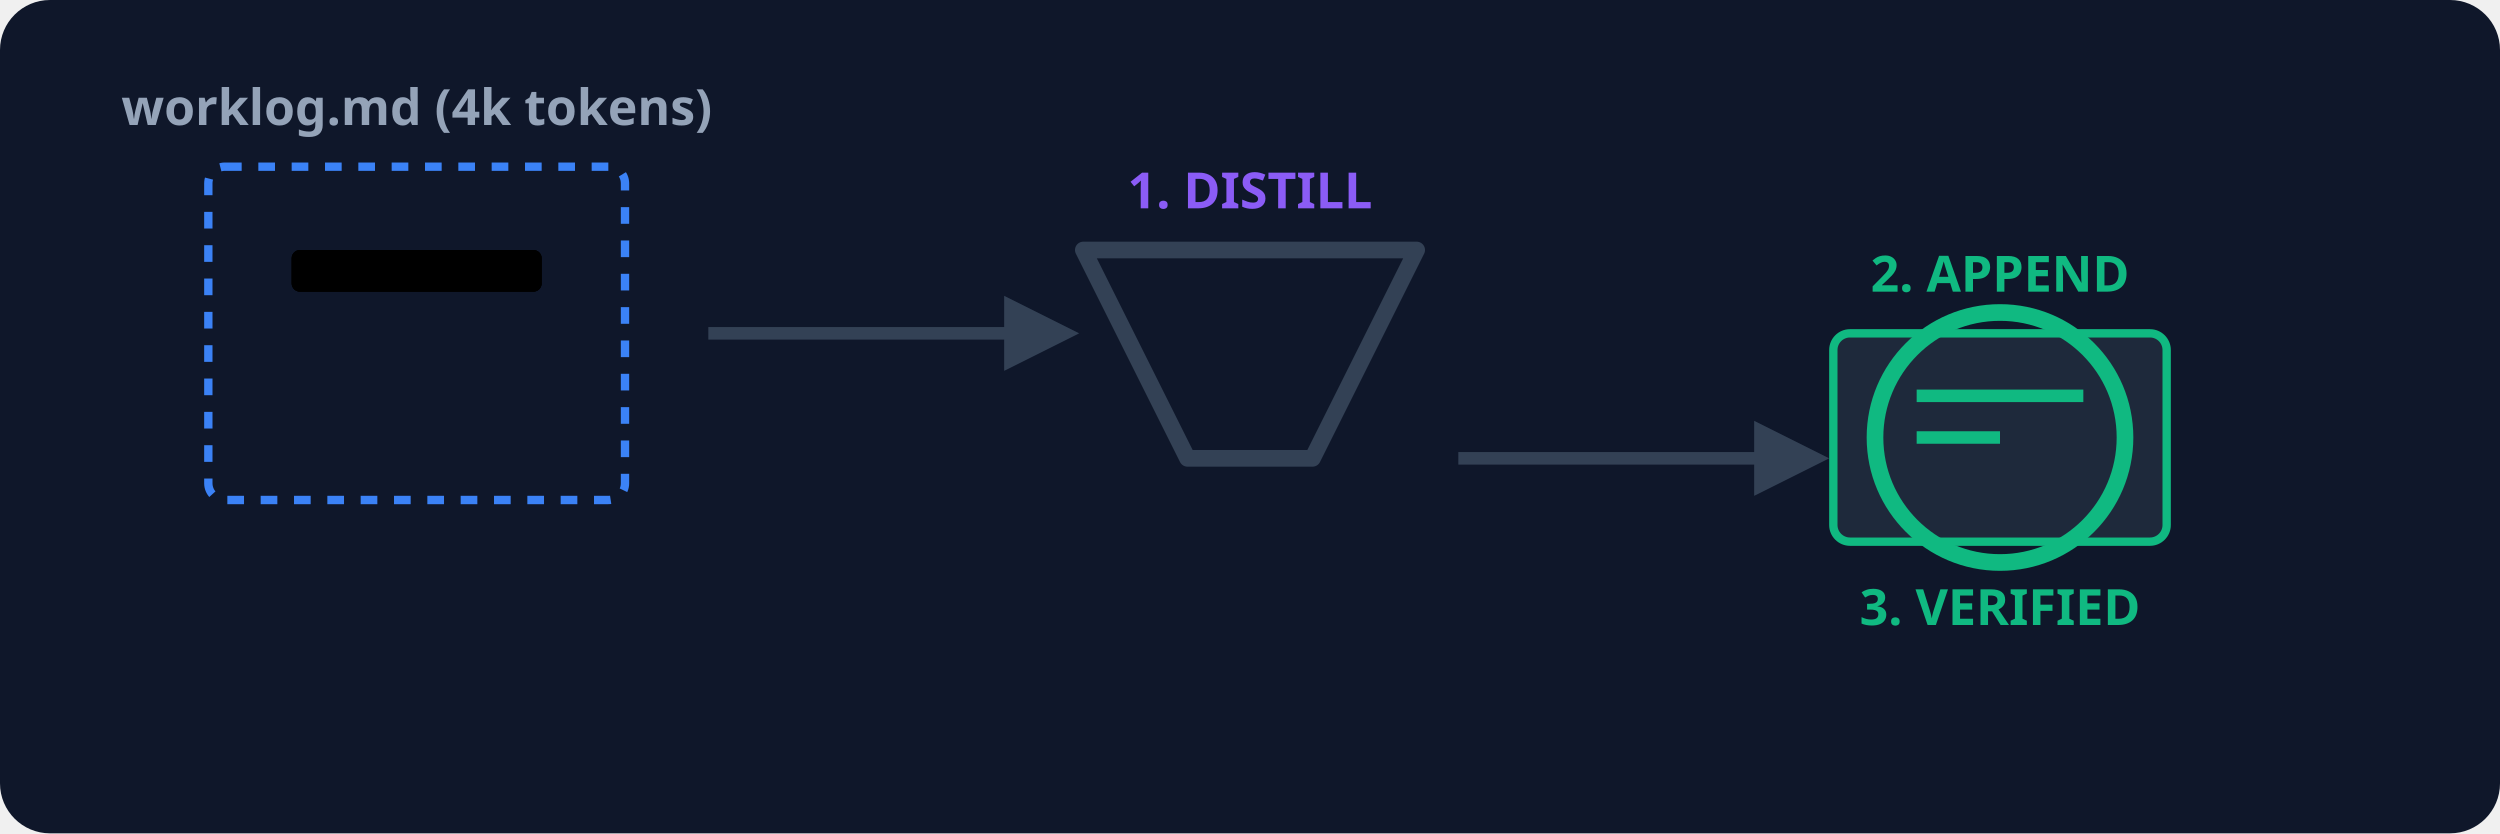
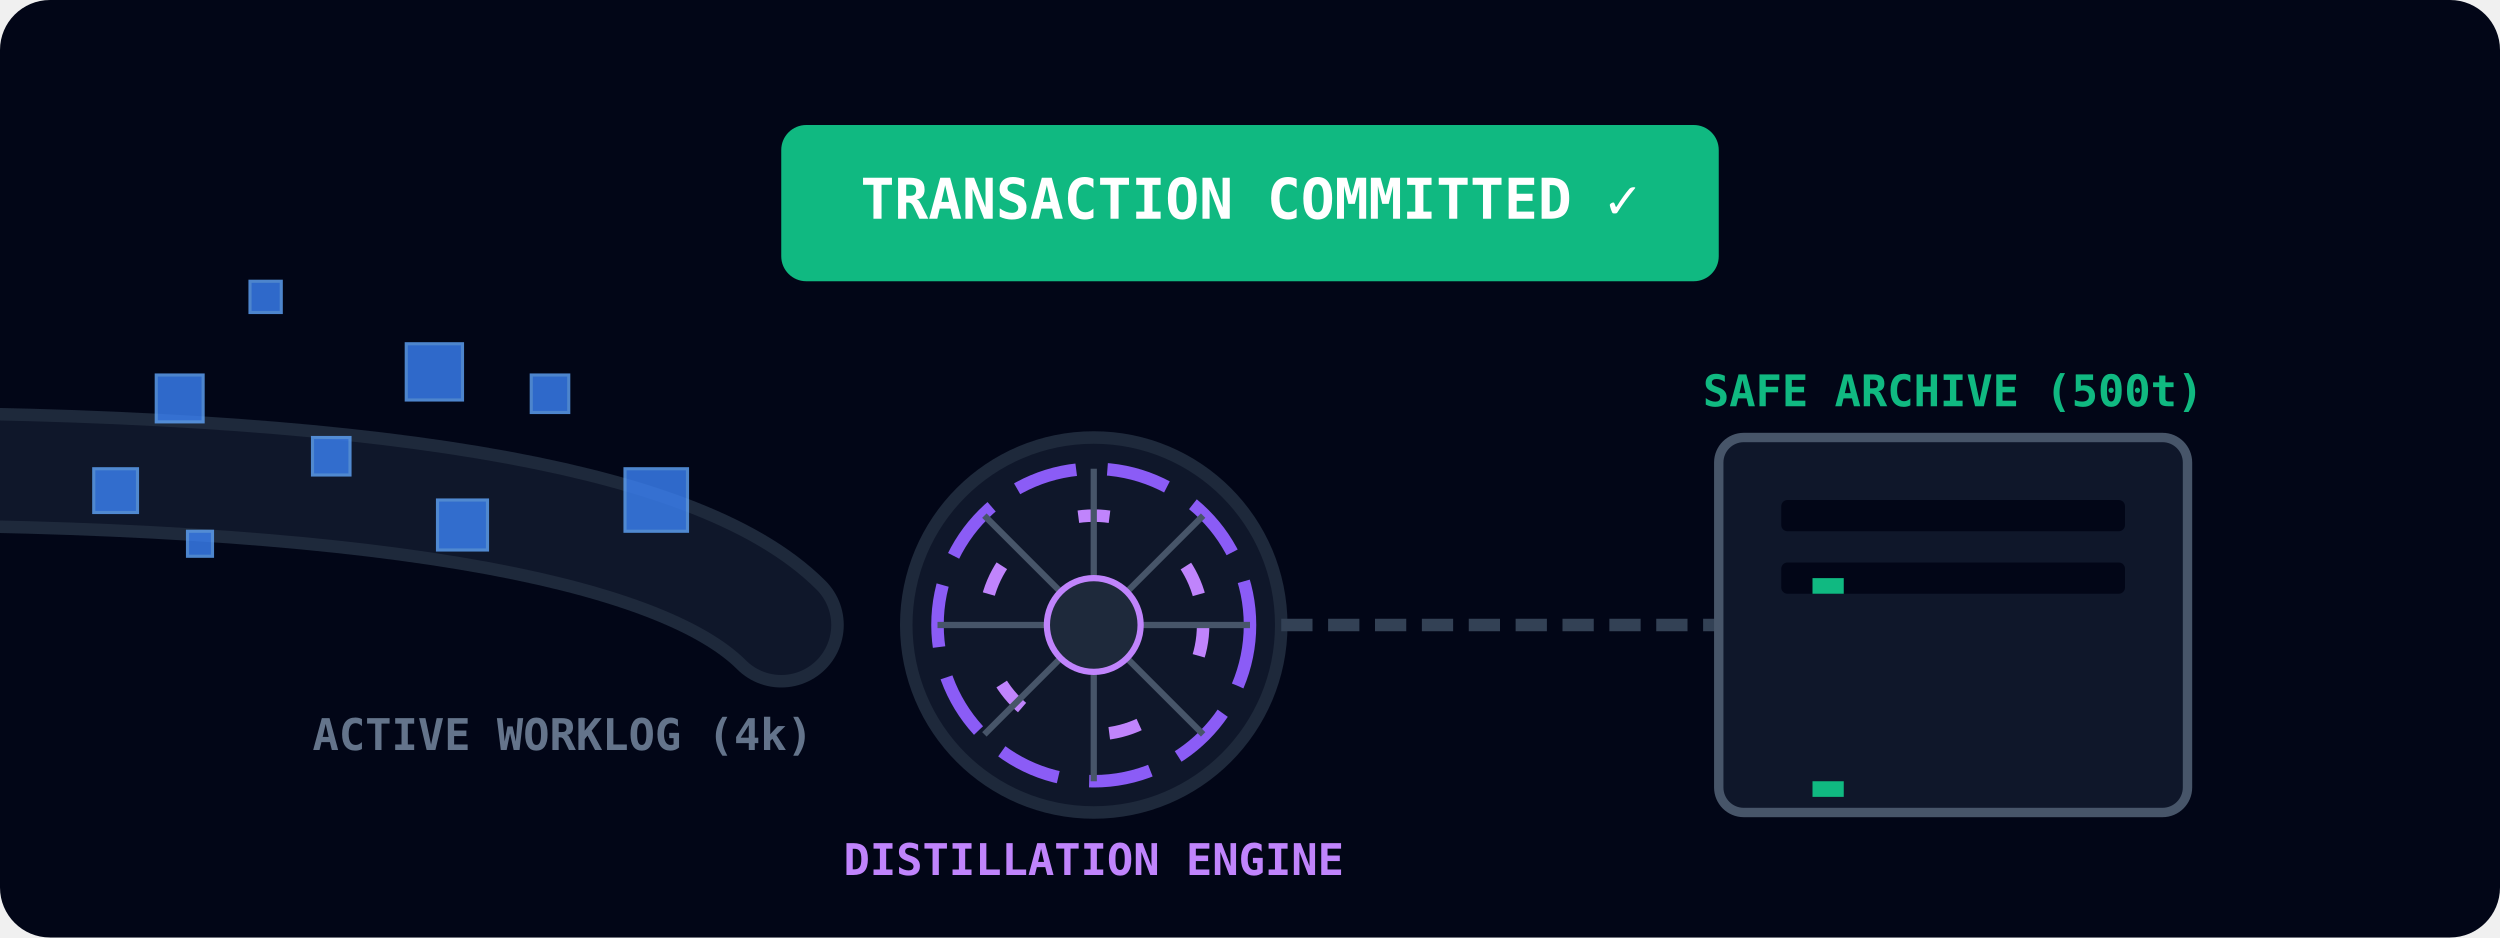
- <svg xmlns="http://www.w3.org/2000/svg" viewBox="0 0 600 200" width="100%" height="100%">
+ <svg xmlns="http://www.w3.org/2000/svg" viewBox="0 0 800 300" width="100%" height="100%">
  <defs>
    <style>
-       @keyframes funnelDrop {
-         0% { transform: translateY(-50px) scale(1); opacity: 0; }
-         20% { transform: translateY(0) scale(1); opacity: 1; fill: #3b82f6; }
-         50% { transform: translateY(60px) scale(0.3); opacity: 1; fill: #8b5cf6; }
-         80% { transform: translateY(100px) scale(0.3); opacity: 0; }
+       @keyframes suckIn {
+         0% { transform: translate(0, 0) scale(1) rotate(0deg); opacity: 1; }
+         40% { transform: translate(150px, 80px) scale(0.1) rotate(360deg); opacity: 0; }
        100% { opacity: 0; }
      }
-       @keyframes writeDisk {
-         0%, 60% { opacity: 0; }
-         70%, 90% { opacity: 1; filter: drop-shadow(0 0 8px #10b981); }
+       @keyframes centrifugeSpin {
+         0% { transform: rotate(0deg) scale(1); }
+         30% { transform: rotate(720deg) scale(1.1); filter: drop-shadow(0 0 20px #8b5cf6); }
+         50% { transform: rotate(1440deg) scale(1); filter: drop-shadow(0 0 5px #8b5cf6); }
+         100% { transform: rotate(1440deg) scale(1); }
+       }
+       @keyframes coreGlow {
+         0%, 35% { r: 0; opacity: 0; }
+         40% { r: 15; opacity: 1; fill: #ffffff; filter: drop-shadow(0 0 30px #ffffff); }
+         50%, 100% { r: 25; opacity: 1; fill: #10b981; filter: drop-shadow(0 0 20px #10b981); }
+       }
+       @keyframes scanLaser {
+         0%, 55% { transform: translateX(0); opacity: 0; }
+         60% { opacity: 1; }
+         75% { transform: translateX(80px); opacity: 1; }
+         80%, 100% { opacity: 0; transform: translateX(80px); }
+       }
+       @keyframes vaporization {
+         0%, 80% { opacity: 1; filter: none; }
+         85% { opacity: 0.5; filter: blur(5px); transform: translateY(-10px); }
+         100% { opacity: 0; filter: blur(10px); transform: translateY(-20px); }
+       }
+       @keyframes commitFlash {
+         0%, 85% { opacity: 0; }
+         90%, 95% { opacity: 1; }
        100% { opacity: 0; }
      }
-       @keyframes truncateBuffer {
-         0%, 80% { opacity: 1; }
-         85%, 100% { opacity: 0.1; }
-       }
-       .bg { fill: #0f172a; rx: 12; }
-       .funnel { fill: none; stroke: #334155; stroke-width: 4; stroke-linejoin: round; }
-       .disk { fill: #1e293b; stroke: #10b981; stroke-width: 2; rx: 4; }
-       .buffer-box { fill: none; stroke: #3b82f6; stroke-width: 2; stroke-dasharray: 4; rx: 4; animation: truncateBuffer 4s infinite; }
+ 
+       .bg { fill: #020617; }
+       .tube { fill: none; stroke: #1e293b; stroke-width: 40; stroke-linecap: round; }
+       .tube-inner { fill: none; stroke: #0f172a; stroke-width: 32; stroke-linecap: round; }
+       .data-cube { fill: #3b82f6; stroke: #60a5fa; stroke-width: 1; opacity: 0.8; }
      
-       .token { animation: funnelDrop 4s infinite; }
-       .disk-write { animation: writeDisk 4s infinite; }
+       .centrifuge-ring { fill: none; stroke: #8b5cf6; stroke-width: 4; stroke-dasharray: 20 10; }
+       .centrifuge-hub { fill: #1e293b; stroke: #c084fc; stroke-width: 2; }
+       
+       .scan-line { stroke: #10b981; stroke-width: 4; stroke-linecap: round; filter: drop-shadow(0 0 8px #10b981); }
+       
+       .disk-drive { fill: #0f172a; stroke: #475569; stroke-width: 3; rx: 8; }
+       .disk-slot { fill: #020617; rx: 2; }
    </style>
  </defs>
-   <rect width="600" height="200" class="bg" />
-   <g transform="translate(100, 40)">
-     <rect x="-50" y="0" width="100" height="80" class="buffer-box" />
-     <text x="0" y="-10" fill="#94a3b8" font-family="sans-serif" font-size="12px" text-anchor="middle" font-weight="bold">worklog.md (4k tokens)</text>
-     <rect x="-30" y="20" width="60" height="10" rx="2" class="token" style="animation-delay: 0s" />
-     <rect x="-30" y="20" width="60" height="10" rx="2" class="token" style="animation-delay: 0.2s" />
-     <rect x="-30" y="20" width="60" height="10" rx="2" class="token" style="animation-delay: 0.4s" />
+   <rect width="800" height="300" class="bg" rx="16" />
+   <g style="animation: vaporization 12s infinite;">
+     <path d="M -50 150 Q 200 150 250 200" class="tube" />
+     <path d="M -50 150 Q 200 150 250 200" class="tube-inner" />
+     <g transform="translate(50, 100)">
+       <rect x="0" y="20" width="15" height="15" class="data-cube" style="animation: suckIn 12s infinite 0.1s;" />
+       <rect x="30" y="-10" width="10" height="10" class="data-cube" style="animation: suckIn 12s infinite 0.3s;" />
+       <rect x="50" y="40" width="12" height="12" class="data-cube" style="animation: suckIn 12s infinite 0.5s;" />
+       <rect x="80" y="10" width="18" height="18" class="data-cube" style="animation: suckIn 12s infinite 0.2s;" />
+       <rect x="-20" y="50" width="14" height="14" class="data-cube" style="animation: suckIn 12s infinite 1.1s;" />
+       <rect x="10" y="70" width="8" height="8" class="data-cube" style="animation: suckIn 12s infinite 1.3s;" />
+       <rect x="90" y="60" width="16" height="16" class="data-cube" style="animation: suckIn 12s infinite 1.5s;" />
+       <rect x="120" y="20" width="12" height="12" class="data-cube" style="animation: suckIn 12s infinite 2.1s;" />
+       <rect x="150" y="50" width="20" height="20" class="data-cube" style="animation: suckIn 12s infinite 2.3s;" />
+     </g>
+     <text x="100" y="240" fill="#64748b" font-family="monospace" font-size="14px" font-weight="bold">ACTIVE WORKLOG (4k)</text>
  </g>
-   <g transform="translate(300, 60)">
-     <path d="M-40,0 L40,0 L15,50 L-15,50 Z" class="funnel" />
-     <text x="0" y="-10" fill="#8b5cf6" font-family="sans-serif" font-size="12px" text-anchor="middle" font-weight="bold">1. DISTILL</text>
+   <g transform="translate(350, 200)">
+     <circle cx="0" cy="0" r="60" fill="#0f172a" stroke="#1e293b" stroke-width="4" />
+     <g style="animation: centrifugeSpin 12s infinite cubic-bezier(0.4, 0, 0.2, 1); transform-origin: 0px 0px;">
+       <circle cx="0" cy="0" r="50" class="centrifuge-ring" />
+       <circle cx="0" cy="0" r="35" class="centrifuge-ring" style="stroke-dasharray: 10 30; stroke: #c084fc;" />
+       <path d="M -50 0 L 50 0 M 0 -50 L 0 50 M -35 -35 L 35 35 M -35 35 L 35 -35" stroke="#475569" stroke-width="2" />
+       <circle cx="0" cy="0" r="15" class="centrifuge-hub" />
+     </g>
+     <text x="0" y="80" fill="#c084fc" font-family="monospace" font-size="14px" font-weight="bold" text-anchor="middle">DISTILLATION ENGINE</text>
  </g>
-   <g transform="translate(480, 80)">
-     <rect x="-40" y="0" width="80" height="50" class="disk" />
-     <line x1="-20" y1="15" x2="20" y2="15" stroke="#10b981" stroke-width="3" />
-     <line x1="-20" y1="25" x2="0" y2="25" stroke="#10b981" stroke-width="3" />
-     <text x="0" y="-10" fill="#10b981" font-family="sans-serif" font-size="12px" text-anchor="middle" font-weight="bold">2. APPEND</text>
-     <circle cx="0" cy="25" r="30" fill="none" stroke="#10b981" stroke-width="4" class="disk-write" />
-     <text x="0" y="70" class="disk-write" fill="#10b981" font-family="sans-serif" font-size="12px" font-weight="bold" text-anchor="middle">3. VERIFIED</text>
+   <path d="M 410 200 L 550 200" fill="none" stroke="#334155" stroke-width="4" stroke-dasharray="10 5" />
+   <g transform="translate(550, 140)">
+     <rect x="0" y="0" width="150" height="120" class="disk-drive" />
+     <rect x="20" y="20" width="110" height="10" class="disk-slot" />
+     <rect x="20" y="40" width="110" height="10" class="disk-slot" />
+     <circle cx="75" cy="80" r="0" style="animation: coreGlow 12s infinite;" />
+     <g style="animation: scanLaser 12s infinite; transform-origin: center;">
+       <line x1="35" y1="50" x2="35" y2="110" class="scan-line" />
+       <rect x="30" y="45" width="10" height="5" fill="#10b981" />
+       <rect x="30" y="110" width="10" height="5" fill="#10b981" />
+     </g>
+     <text x="75" y="-10" fill="#10b981" font-family="monospace" font-size="14px" font-weight="bold" text-anchor="middle">SAFE ARCHIVE (500t)</text>
  </g>
-   <path d="M 170 80 Q 230 80 250 80" fill="none" stroke="#334155" stroke-width="3" marker-end="url(#arrow)" />
-   <path d="M 350 110 Q 400 110 430 110" fill="none" stroke="#334155" stroke-width="3" marker-end="url(#arrow)" />
-   <defs>
-     <marker id="arrow" viewBox="0 0 10 10" refX="5" refY="5" markerWidth="6" markerHeight="6" orient="auto-start-reverse">
-       <path d="M 0 0 L 10 5 L 0 10 z" fill="#334155" />
-     </marker>
-   </defs>
+   <g style="animation: commitFlash 12s infinite;">
+     <rect x="250" y="40" width="300" height="50" rx="8" fill="#10b981" />
+     <text x="400" y="70" fill="#ffffff" font-family="monospace" font-size="18px" font-weight="bold" text-anchor="middle">TRANSACTION COMMITTED ✓</text>
+   </g>
</svg>
